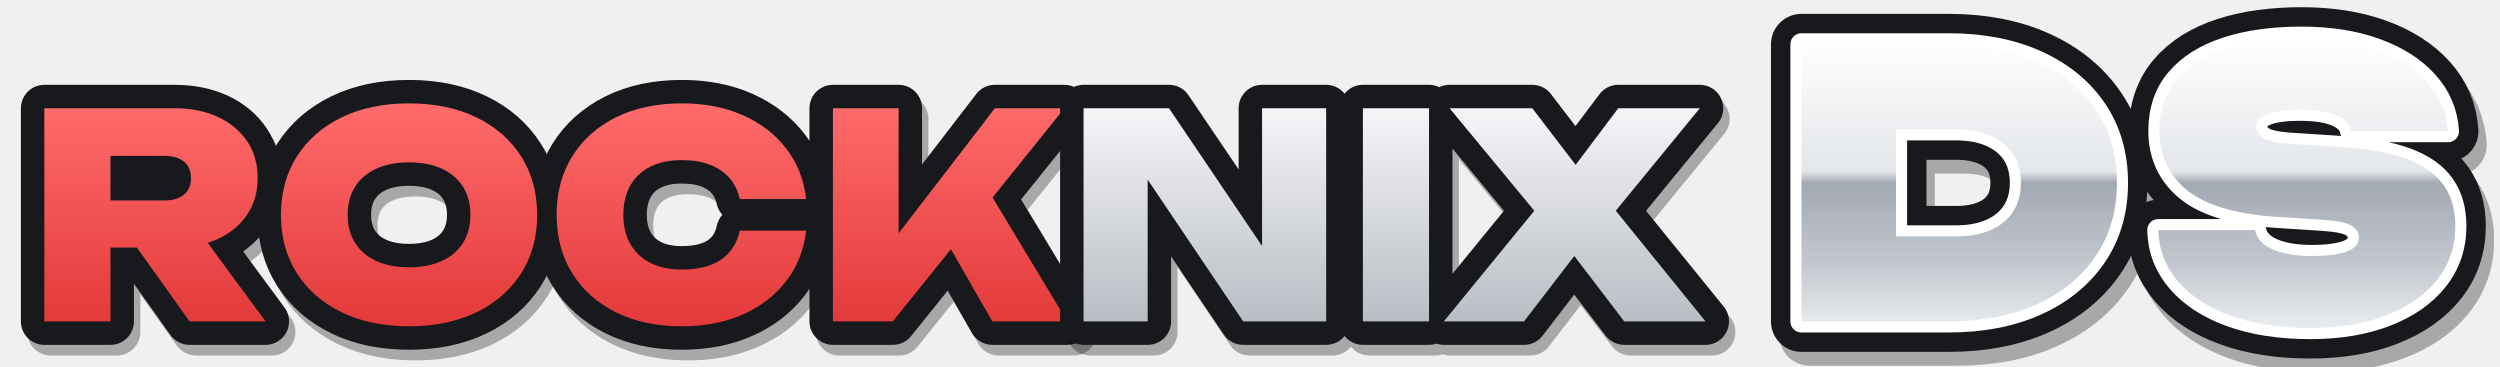
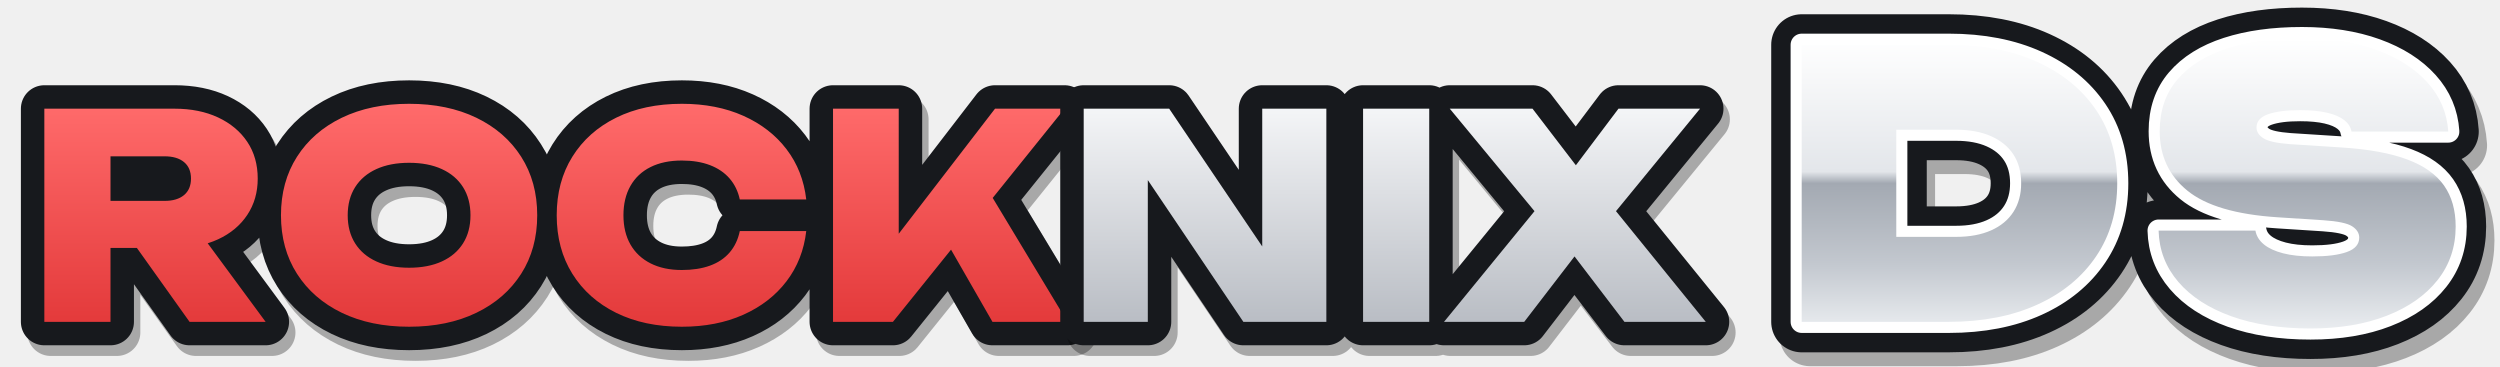
- <svg xmlns="http://www.w3.org/2000/svg" width="1173" height="172" viewBox="0 0 1173 172">
+ <svg xmlns="http://www.w3.org/2000/svg" width="1173" height="172" viewBox="0 0 1172.84 171.60">
  <defs>
    <linearGradient id="wchrome" x1="0" y1="0" x2="0" y2="1">
      <stop offset="0" stop-color="#ffffff" />
      <stop offset="0.46" stop-color="#e3e6ea" />
      <stop offset="0.5" stop-color="#a3a9b2" />
      <stop offset="0.78" stop-color="#c3c8cf" />
      <stop offset="1" stop-color="#e9ecef" />
    </linearGradient>
    <linearGradient id="wred" x1="0" y1="0" x2="0" y2="1">
      <stop offset="0" stop-color="#ff6b6b" />
      <stop offset="1" stop-color="#e3393a" />
    </linearGradient>
    <linearGradient id="wgrey" x1="0" y1="0" x2="0" y2="1">
      <stop offset="0" stop-color="#f4f5f7" />
      <stop offset="1" stop-color="#b9bdc4" />
    </linearGradient>
  </defs>
  <g transform="translate(20.80 150.80)">
    <g>
      <path d="M21.44 -56.747H56.453Q62.267 -56.747 65.533 -59.467Q68.8 -62.187 68.8 -67.2Q68.8 -72.24 65.533 -74.947Q62.267 -77.653 56.453 -77.653H17.093L31.04 -92V0.0H0.0V-100.0H61.04Q72.747 -100.0 81.533 -95.88Q90.32 -91.76 95.213 -84.44Q100.107 -77.12 100.107 -67.2Q100.107 -57.547 95.213 -50.173Q90.32 -42.8 81.533 -38.733Q72.747 -34.667 61.04 -34.667H21.44ZM34.773 -46.8H69.306L103.813 0.0H68.133Z M171.12 2.293Q153.093 2.293 139.573 -4.24Q126.053 -10.773 118.533 -22.547Q111.013 -34.32 111.013 -50.0Q111.013 -65.68 118.533 -77.453Q126.053 -89.227 139.573 -95.76Q153.093 -102.293 171.12 -102.293Q189.147 -102.293 202.667 -95.76Q216.187 -89.227 223.707 -77.453Q231.227 -65.68 231.227 -50.0Q231.227 -34.32 223.707 -22.547Q216.187 -10.773 202.667 -4.24Q189.147 2.293 171.12 2.293ZM171.12 -25.386Q180.053 -25.386 186.507 -28.347Q192.96 -31.307 196.44 -36.827Q199.92 -42.347 199.92 -50.0Q199.92 -57.653 196.44 -63.173Q192.96 -68.693 186.507 -71.653Q180.053 -74.614 171.12 -74.614Q162.213 -74.614 155.747 -71.653Q149.28 -68.693 145.8 -63.173Q142.32 -57.653 142.32 -50.0Q142.32 -42.347 145.8 -36.827Q149.28 -31.307 155.747 -28.347Q162.213 -25.386 171.12 -25.386Z M357.44 -42.587Q355.893 -29.147 348.2 -19.053Q340.507 -8.96 327.92 -3.333Q315.333 2.293 299.093 2.293Q281.44 2.293 268.24 -4.24Q255.04 -10.773 247.707 -22.547Q240.373 -34.32 240.373 -50.0Q240.373 -65.68 247.707 -77.453Q255.04 -89.227 268.24 -95.76Q281.44 -102.293 299.093 -102.293Q315.333 -102.293 327.92 -96.667Q340.507 -91.04 348.2 -80.96Q355.893 -70.88 357.44 -57.413H326.267Q325.013 -63.173 321.48 -67.253Q317.947 -71.333 312.293 -73.507Q306.64 -75.68 299.067 -75.68Q290.533 -75.68 284.387 -72.613Q278.24 -69.547 274.96 -63.76Q271.68 -57.973 271.68 -50.0Q271.68 -42.027 274.96 -36.293Q278.24 -30.56 284.387 -27.44Q290.533 -24.32 299.067 -24.32Q306.64 -24.32 312.293 -26.373Q317.947 -28.427 321.48 -32.52Q325.013 -36.613 326.267 -42.587Z M370.0 0.0V-100.0H400.826V-24.4L392.827 -30.933L446 -100.0H478.613L398.106 0.0ZM417.92 -46.853 440.667 -65.173 479.973 0.0H444.8Z" transform="translate(3.00 5.00)" fill="#000000" fill-opacity="0.3" stroke="#000000" stroke-opacity="0.3" stroke-width="22.00" stroke-linejoin="round" />
      <path d="M21.44 -56.747H56.453Q62.267 -56.747 65.533 -59.467Q68.8 -62.187 68.8 -67.2Q68.8 -72.24 65.533 -74.947Q62.267 -77.653 56.453 -77.653H17.093L31.04 -92V0.0H0.0V-100.0H61.04Q72.747 -100.0 81.533 -95.88Q90.32 -91.76 95.213 -84.44Q100.107 -77.12 100.107 -67.2Q100.107 -57.547 95.213 -50.173Q90.32 -42.8 81.533 -38.733Q72.747 -34.667 61.04 -34.667H21.44ZM34.773 -46.8H69.306L103.813 0.0H68.133Z M171.12 2.293Q153.093 2.293 139.573 -4.24Q126.053 -10.773 118.533 -22.547Q111.013 -34.32 111.013 -50.0Q111.013 -65.68 118.533 -77.453Q126.053 -89.227 139.573 -95.76Q153.093 -102.293 171.12 -102.293Q189.147 -102.293 202.667 -95.76Q216.187 -89.227 223.707 -77.453Q231.227 -65.68 231.227 -50.0Q231.227 -34.32 223.707 -22.547Q216.187 -10.773 202.667 -4.24Q189.147 2.293 171.12 2.293ZM171.12 -25.386Q180.053 -25.386 186.507 -28.347Q192.96 -31.307 196.44 -36.827Q199.92 -42.347 199.92 -50.0Q199.92 -57.653 196.44 -63.173Q192.96 -68.693 186.507 -71.653Q180.053 -74.614 171.12 -74.614Q162.213 -74.614 155.747 -71.653Q149.28 -68.693 145.8 -63.173Q142.32 -57.653 142.32 -50.0Q142.32 -42.347 145.8 -36.827Q149.28 -31.307 155.747 -28.347Q162.213 -25.386 171.12 -25.386Z M357.44 -42.587Q355.893 -29.147 348.2 -19.053Q340.507 -8.96 327.92 -3.333Q315.333 2.293 299.093 2.293Q281.44 2.293 268.24 -4.24Q255.04 -10.773 247.707 -22.547Q240.373 -34.32 240.373 -50.0Q240.373 -65.68 247.707 -77.453Q255.04 -89.227 268.24 -95.76Q281.44 -102.293 299.093 -102.293Q315.333 -102.293 327.92 -96.667Q340.507 -91.04 348.2 -80.96Q355.893 -70.88 357.44 -57.413H326.267Q325.013 -63.173 321.48 -67.253Q317.947 -71.333 312.293 -73.507Q306.64 -75.68 299.067 -75.68Q290.533 -75.68 284.387 -72.613Q278.24 -69.547 274.96 -63.76Q271.68 -57.973 271.68 -50.0Q271.68 -42.027 274.96 -36.293Q278.24 -30.56 284.387 -27.44Q290.533 -24.32 299.067 -24.32Q306.64 -24.32 312.293 -26.373Q317.947 -28.427 321.48 -32.52Q325.013 -36.613 326.267 -42.587Z M370.0 0.0V-100.0H400.826V-24.4L392.827 -30.933L446 -100.0H478.613L398.106 0.0ZM417.92 -46.853 440.667 -65.173 479.973 0.0H444.8Z" fill="#17191d" stroke="#17191d" stroke-width="22.00" stroke-linejoin="round" />
      <path d="M21.44 -56.747H56.453Q62.267 -56.747 65.533 -59.467Q68.8 -62.187 68.8 -67.2Q68.8 -72.24 65.533 -74.947Q62.267 -77.653 56.453 -77.653H17.093L31.04 -92V0.0H0.0V-100.0H61.04Q72.747 -100.0 81.533 -95.88Q90.32 -91.76 95.213 -84.44Q100.107 -77.12 100.107 -67.2Q100.107 -57.547 95.213 -50.173Q90.32 -42.8 81.533 -38.733Q72.747 -34.667 61.04 -34.667H21.44ZM34.773 -46.8H69.306L103.813 0.0H68.133Z M171.12 2.293Q153.093 2.293 139.573 -4.24Q126.053 -10.773 118.533 -22.547Q111.013 -34.32 111.013 -50.0Q111.013 -65.68 118.533 -77.453Q126.053 -89.227 139.573 -95.76Q153.093 -102.293 171.12 -102.293Q189.147 -102.293 202.667 -95.76Q216.187 -89.227 223.707 -77.453Q231.227 -65.68 231.227 -50.0Q231.227 -34.32 223.707 -22.547Q216.187 -10.773 202.667 -4.24Q189.147 2.293 171.12 2.293ZM171.12 -25.386Q180.053 -25.386 186.507 -28.347Q192.96 -31.307 196.44 -36.827Q199.92 -42.347 199.92 -50.0Q199.92 -57.653 196.44 -63.173Q192.96 -68.693 186.507 -71.653Q180.053 -74.614 171.12 -74.614Q162.213 -74.614 155.747 -71.653Q149.28 -68.693 145.8 -63.173Q142.32 -57.653 142.32 -50.0Q142.32 -42.347 145.8 -36.827Q149.28 -31.307 155.747 -28.347Q162.213 -25.386 171.12 -25.386Z M357.44 -42.587Q355.893 -29.147 348.2 -19.053Q340.507 -8.96 327.92 -3.333Q315.333 2.293 299.093 2.293Q281.44 2.293 268.24 -4.24Q255.04 -10.773 247.707 -22.547Q240.373 -34.32 240.373 -50.0Q240.373 -65.68 247.707 -77.453Q255.04 -89.227 268.24 -95.76Q281.44 -102.293 299.093 -102.293Q315.333 -102.293 327.92 -96.667Q340.507 -91.04 348.2 -80.96Q355.893 -70.88 357.44 -57.413H326.267Q325.013 -63.173 321.48 -67.253Q317.947 -71.333 312.293 -73.507Q306.64 -75.68 299.067 -75.68Q290.533 -75.68 284.387 -72.613Q278.24 -69.547 274.96 -63.76Q271.68 -57.973 271.68 -50.0Q271.68 -42.027 274.96 -36.293Q278.24 -30.56 284.387 -27.44Q290.533 -24.32 299.067 -24.32Q306.64 -24.32 312.293 -26.373Q317.947 -28.427 321.48 -32.52Q325.013 -36.613 326.267 -42.587Z M370.0 0.0V-100.0H400.826V-24.4L392.827 -30.933L446 -100.0H478.613L398.106 0.0ZM417.92 -46.853 440.667 -65.173 479.973 0.0H444.8Z" fill="url(#wred)" />
    </g>
    <g transform="translate(487.60 0)">
      <path d="M92.667 -22.186 83.76 -20.213V-100.0H113.84V0.0H74.907L21.2 -79.68L30.08 -81.653V0.0H0.0V-100.0H40.106Z M131.067 -100.0H162.106V0.0H131.067Z M241.973 -42.48V-61.467L291.84 0.0H253.68L222.587 -40.747H238L206.666 0.0H169.04L219.253 -61.413V-42.533L171.733 -100.0H210.56L238.693 -63.28H223.227L250.88 -100.0H289.146Z" transform="translate(3.00 5.00)" fill="#000000" fill-opacity="0.3" stroke="#000000" stroke-opacity="0.3" stroke-width="22.00" stroke-linejoin="round" />
      <path d="M92.667 -22.186 83.76 -20.213V-100.0H113.84V0.0H74.907L21.2 -79.68L30.08 -81.653V0.0H0.0V-100.0H40.106Z M131.067 -100.0H162.106V0.0H131.067Z M241.973 -42.48V-61.467L291.84 0.0H253.68L222.587 -40.747H238L206.666 0.0H169.04L219.253 -61.413V-42.533L171.733 -100.0H210.56L238.693 -63.28H223.227L250.88 -100.0H289.146Z" fill="#17191d" stroke="#17191d" stroke-width="22.00" stroke-linejoin="round" />
      <path d="M92.667 -22.186 83.76 -20.213V-100.0H113.84V0.0H74.907L21.2 -79.68L30.08 -81.653V0.0H0.0V-100.0H40.106Z M131.067 -100.0H162.106V0.0H131.067Z M241.973 -42.48V-61.467L291.84 0.0H253.68L222.587 -40.747H238L206.666 0.0H169.04L219.253 -61.413V-42.533L171.733 -100.0H210.56L238.693 -63.28H223.227L250.88 -100.0H289.146Z" fill="url(#wgrey)" />
    </g>
  </g>
  <g transform="translate(845.24 150.80)">
    <path d="M68.987 -130.0Q92.733 -130.0 110.5 -121.94Q128.267 -113.88 138.147 -99.32Q148.027 -84.76 148.027 -65.0Q148.027 -45.413 138.147 -30.767Q128.267 -16.12 110.5 -8.06Q92.733 0.0 68.987 0.0H0.0V-130.0ZM44.373 -19.933 24.267 -39.867H72.453Q81.987 -39.867 88.833 -42.9Q95.68 -45.933 99.32 -51.567Q102.96 -57.2 102.96 -65.0Q102.96 -72.973 99.32 -78.52Q95.68 -84.067 88.833 -87.1Q81.987 -90.133 72.453 -90.133H24.267L44.373 -110.067Z M167.44 -42.813H212.853Q213.547 -39.0 216.84 -36.313Q220.133 -33.627 225.853 -32.153Q231.573 -30.68 239.547 -30.68Q249.947 -30.68 255.753 -32.76Q261.56 -34.84 261.56 -39.52Q261.56 -42.64 258.267 -44.807Q254.973 -46.973 244.747 -47.667L223.253 -49.053Q193.96 -50.96 180.96 -61.533Q167.96 -72.107 167.96 -89.44Q167.96 -104.0 176.28 -113.707Q184.6 -123.413 199.593 -128.267Q214.587 -133.12 234.693 -133.12Q254.28 -133.12 269.447 -127.66Q284.613 -122.2 293.54 -112.32Q302.467 -102.44 303.333 -89.267H257.92Q257.4 -92.387 254.54 -94.64Q251.68 -96.893 246.48 -98.107Q241.28 -99.32 233.827 -99.32Q224.293 -99.32 218.833 -97.413Q213.373 -95.507 213.373 -91.173Q213.373 -88.227 216.58 -86.147Q219.787 -84.067 228.973 -83.373L253.24 -81.813Q272.307 -80.6 284.093 -76.18Q295.88 -71.76 301.34 -63.96Q306.8 -56.16 306.8 -44.72Q306.8 -30.333 298.307 -19.587Q289.813 -8.84 274.473 -2.86Q259.133 3.12 238.68 3.12Q217.533 3.12 201.587 -2.6Q185.64 -8.32 176.713 -18.72Q167.787 -29.12 167.44 -42.813Z" transform="translate(3.90 6.50)" fill="#000000" fill-opacity="0.3" stroke="#000000" stroke-opacity="0.3" stroke-width="28.60" stroke-linejoin="round" />
    <path d="M68.987 -130.0Q92.733 -130.0 110.5 -121.94Q128.267 -113.88 138.147 -99.32Q148.027 -84.76 148.027 -65.0Q148.027 -45.413 138.147 -30.767Q128.267 -16.12 110.5 -8.06Q92.733 0.0 68.987 0.0H0.0V-130.0ZM44.373 -19.933 24.267 -39.867H72.453Q81.987 -39.867 88.833 -42.9Q95.68 -45.933 99.32 -51.567Q102.96 -57.2 102.96 -65.0Q102.96 -72.973 99.32 -78.52Q95.68 -84.067 88.833 -87.1Q81.987 -90.133 72.453 -90.133H24.267L44.373 -110.067Z M167.44 -42.813H212.853Q213.547 -39.0 216.84 -36.313Q220.133 -33.627 225.853 -32.153Q231.573 -30.68 239.547 -30.68Q249.947 -30.68 255.753 -32.76Q261.56 -34.84 261.56 -39.52Q261.56 -42.64 258.267 -44.807Q254.973 -46.973 244.747 -47.667L223.253 -49.053Q193.96 -50.96 180.96 -61.533Q167.96 -72.107 167.96 -89.44Q167.96 -104.0 176.28 -113.707Q184.6 -123.413 199.593 -128.267Q214.587 -133.12 234.693 -133.12Q254.28 -133.12 269.447 -127.66Q284.613 -122.2 293.54 -112.32Q302.467 -102.44 303.333 -89.267H257.92Q257.4 -92.387 254.54 -94.64Q251.68 -96.893 246.48 -98.107Q241.28 -99.32 233.827 -99.32Q224.293 -99.32 218.833 -97.413Q213.373 -95.507 213.373 -91.173Q213.373 -88.227 216.58 -86.147Q219.787 -84.067 228.973 -83.373L253.24 -81.813Q272.307 -80.6 284.093 -76.18Q295.88 -71.76 301.34 -63.96Q306.8 -56.16 306.8 -44.72Q306.8 -30.333 298.307 -19.587Q289.813 -8.84 274.473 -2.86Q259.133 3.12 238.68 3.12Q217.533 3.12 201.587 -2.6Q185.64 -8.32 176.713 -18.72Q167.787 -29.12 167.44 -42.813Z" fill="#17191d" stroke="#17191d" stroke-width="28.60" stroke-linejoin="round" />
    <path d="M68.987 -130.0Q92.733 -130.0 110.5 -121.94Q128.267 -113.88 138.147 -99.32Q148.027 -84.76 148.027 -65.0Q148.027 -45.413 138.147 -30.767Q128.267 -16.12 110.5 -8.06Q92.733 0.0 68.987 0.0H0.0V-130.0ZM44.373 -19.933 24.267 -39.867H72.453Q81.987 -39.867 88.833 -42.9Q95.68 -45.933 99.32 -51.567Q102.96 -57.2 102.96 -65.0Q102.96 -72.973 99.32 -78.52Q95.68 -84.067 88.833 -87.1Q81.987 -90.133 72.453 -90.133H24.267L44.373 -110.067Z M167.44 -42.813H212.853Q213.547 -39.0 216.84 -36.313Q220.133 -33.627 225.853 -32.153Q231.573 -30.68 239.547 -30.68Q249.947 -30.68 255.753 -32.76Q261.56 -34.84 261.56 -39.52Q261.56 -42.64 258.267 -44.807Q254.973 -46.973 244.747 -47.667L223.253 -49.053Q193.96 -50.96 180.96 -61.533Q167.96 -72.107 167.96 -89.44Q167.96 -104.0 176.28 -113.707Q184.6 -123.413 199.593 -128.267Q214.587 -133.12 234.693 -133.12Q254.28 -133.12 269.447 -127.66Q284.613 -122.2 293.54 -112.32Q302.467 -102.44 303.333 -89.267H257.92Q257.4 -92.387 254.54 -94.64Q251.68 -96.893 246.48 -98.107Q241.28 -99.32 233.827 -99.32Q224.293 -99.32 218.833 -97.413Q213.373 -95.507 213.373 -91.173Q213.373 -88.227 216.58 -86.147Q219.787 -84.067 228.973 -83.373L253.24 -81.813Q272.307 -80.6 284.093 -76.18Q295.88 -71.76 301.34 -63.96Q306.8 -56.16 306.8 -44.72Q306.8 -30.333 298.307 -19.587Q289.813 -8.84 274.473 -2.86Q259.133 3.12 238.68 3.12Q217.533 3.12 201.587 -2.6Q185.64 -8.32 176.713 -18.72Q167.787 -29.12 167.44 -42.813Z" fill="#ffffff" stroke="#ffffff" stroke-width="10.40" stroke-linejoin="round" />
    <path d="M68.987 -130.0Q92.733 -130.0 110.5 -121.94Q128.267 -113.88 138.147 -99.32Q148.027 -84.76 148.027 -65.0Q148.027 -45.413 138.147 -30.767Q128.267 -16.12 110.5 -8.06Q92.733 0.0 68.987 0.0H0.0V-130.0ZM44.373 -19.933 24.267 -39.867H72.453Q81.987 -39.867 88.833 -42.9Q95.68 -45.933 99.32 -51.567Q102.96 -57.2 102.96 -65.0Q102.96 -72.973 99.32 -78.52Q95.68 -84.067 88.833 -87.1Q81.987 -90.133 72.453 -90.133H24.267L44.373 -110.067Z M167.44 -42.813H212.853Q213.547 -39.0 216.84 -36.313Q220.133 -33.627 225.853 -32.153Q231.573 -30.68 239.547 -30.68Q249.947 -30.68 255.753 -32.76Q261.56 -34.84 261.56 -39.52Q261.56 -42.64 258.267 -44.807Q254.973 -46.973 244.747 -47.667L223.253 -49.053Q193.96 -50.96 180.96 -61.533Q167.96 -72.107 167.96 -89.44Q167.96 -104.0 176.28 -113.707Q184.6 -123.413 199.593 -128.267Q214.587 -133.12 234.693 -133.12Q254.28 -133.12 269.447 -127.66Q284.613 -122.2 293.54 -112.32Q302.467 -102.44 303.333 -89.267H257.92Q257.4 -92.387 254.54 -94.64Q251.68 -96.893 246.48 -98.107Q241.28 -99.32 233.827 -99.32Q224.293 -99.32 218.833 -97.413Q213.373 -95.507 213.373 -91.173Q213.373 -88.227 216.58 -86.147Q219.787 -84.067 228.973 -83.373L253.24 -81.813Q272.307 -80.6 284.093 -76.18Q295.88 -71.76 301.34 -63.96Q306.8 -56.16 306.8 -44.72Q306.8 -30.333 298.307 -19.587Q289.813 -8.84 274.473 -2.86Q259.133 3.12 238.68 3.12Q217.533 3.12 201.587 -2.6Q185.64 -8.32 176.713 -18.72Q167.787 -29.12 167.44 -42.813Z" fill="url(#wchrome)" />
  </g>
</svg>
